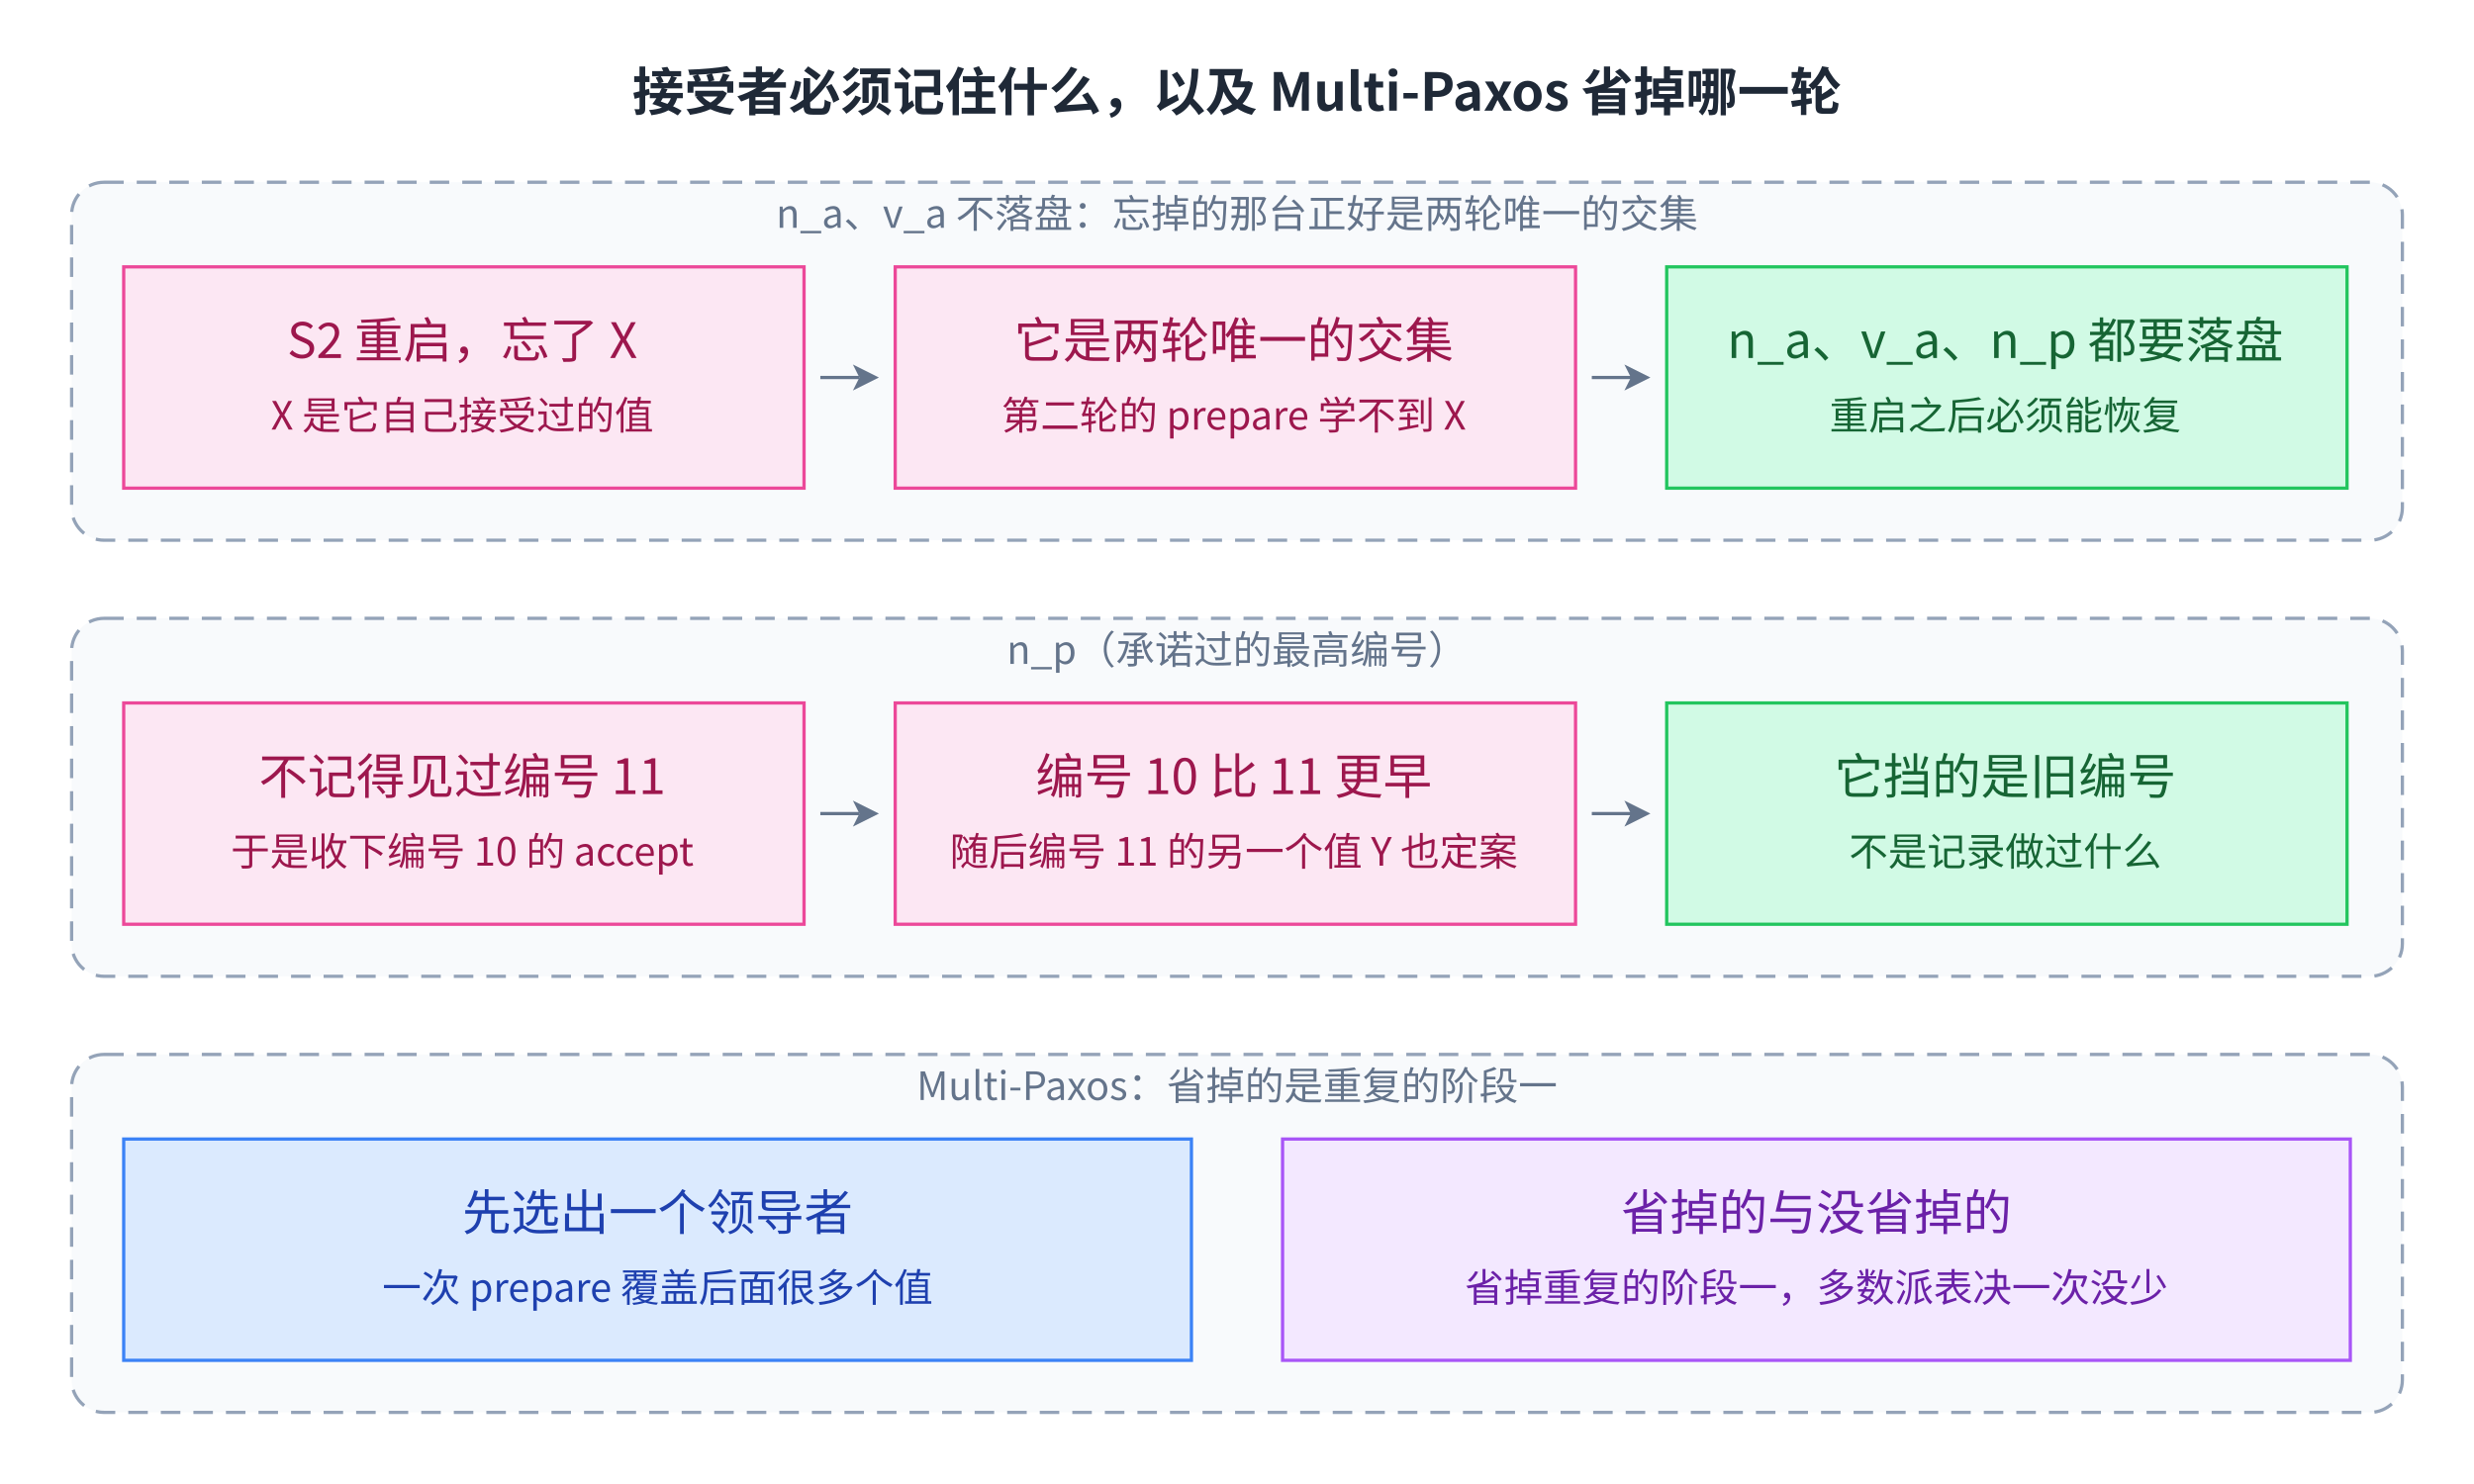
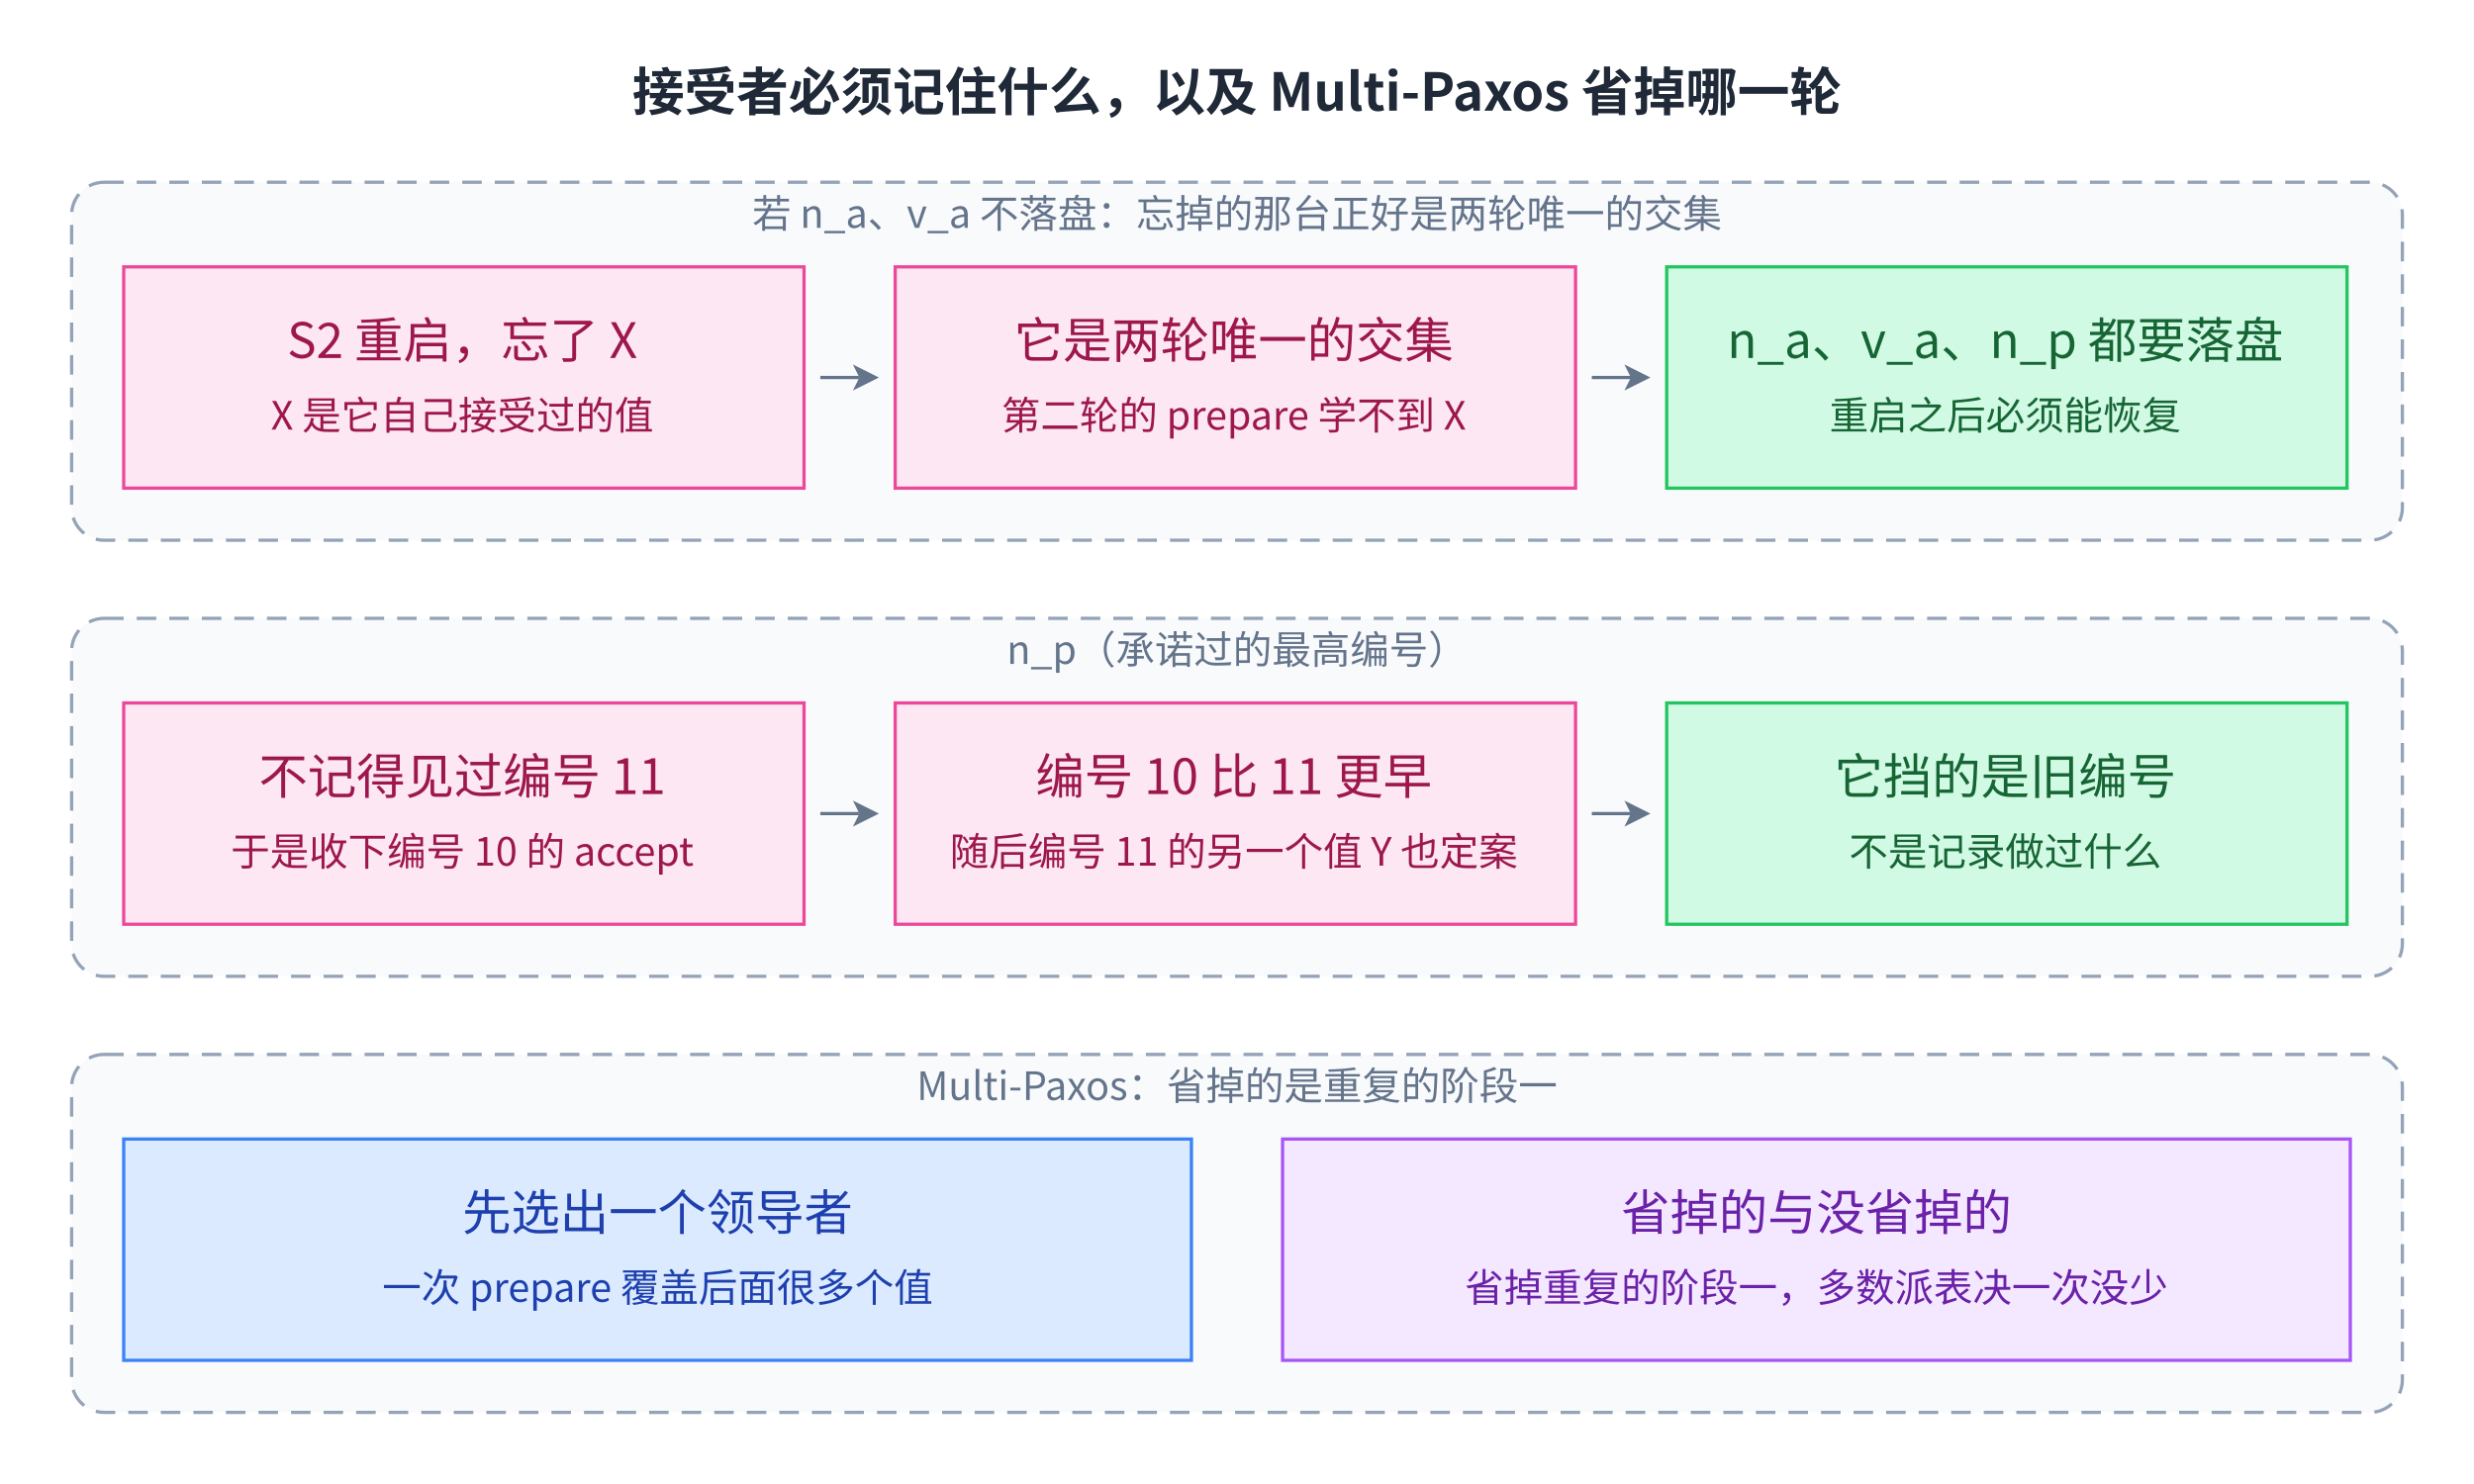
<svg xmlns="http://www.w3.org/2000/svg" viewBox="0 0 760 456" width="760" height="456" role="img" aria-labelledby="fig-paxos-9-title fig-paxos-9-desc">
  <defs>
    <style>
      text { font-family: 'PingFang SC', 'Microsoft YaHei', 'Noto Sans CJK SC', system-ui, sans-serif; }
    </style>
    <marker id="arrow" markerWidth="8" markerHeight="8" refX="2" refY="4" orient="auto" markerUnits="userSpaceOnUse">
      <path d="M0,0 L8,4 L0,8 L2,4 z" fill="#64748b" />
    </marker>
  </defs>
  <rect x="0" y="0" width="760" height="456" fill="#ffffff" />
  <text x="380" y="34" font-size="16" font-weight="600" fill="#1f2937" text-anchor="middle">接受者必须记住什么，以及 Multi-Paxos 省掉哪一轮</text>
  <rect x="22" y="56" width="716" height="110" rx="10" fill="#f8fafc" stroke="#94a3b8" stroke-dasharray="6,4" />
-   <text x="380" y="70" font-size="12" fill="#64748b" text-anchor="middle">n_a、v_a 不落盘：忘掉的那台正好是两轮唯一的交集</text>
+   <text x="380" y="70" font-size="12" fill="#64748b" text-anchor="middle">若 n_a、v_a 不落盘：忘掉的那台正好是两轮唯一的交集</text>
  <rect x="22" y="190" width="716" height="110" rx="10" fill="#f8fafc" stroke="#94a3b8" stroke-dasharray="6,4" />
  <text x="380" y="204" font-size="12" fill="#64748b" text-anchor="middle">n_p（承诺过的最高编号）</text>
  <rect x="22" y="324" width="716" height="110" rx="10" fill="#f8fafc" stroke="#94a3b8" stroke-dasharray="6,4" />
  <text x="380" y="338" font-size="12" fill="#64748b" text-anchor="middle">Multi-Paxos：省掉的是重复的阶段一</text>
  <path d="M252,116 L264,116" fill="none" stroke="#64748b" marker-end="url(#arrow)" />
  <path d="M489,116 L501,116" fill="none" stroke="#64748b" marker-end="url(#arrow)" />
  <path d="M252,250 L264,250" fill="none" stroke="#64748b" marker-end="url(#arrow)" />
  <path d="M489,250 L501,250" fill="none" stroke="#64748b" marker-end="url(#arrow)" />
  <rect x="38" y="82" width="209" height="68" fill="#fce7f3" stroke="#ec4899" />
  <text x="142" y="110" font-size="15" fill="#9d174d" text-anchor="middle">S2 重启，忘了 X</text>
  <text x="142" y="132" font-size="12" fill="#9d174d" text-anchor="middle">X 是它自己接受过的值</text>
  <rect x="275" y="82" width="209" height="68" fill="#fce7f3" stroke="#ec4899" />
  <text x="379" y="110" font-size="15" fill="#9d174d" text-anchor="middle">它是两轮唯一的交集</text>
  <text x="379" y="132" font-size="12" fill="#9d174d" text-anchor="middle">第二轮的 prepare 学不到 X</text>
  <rect x="512" y="82" width="209" height="68" fill="#d1fae5" stroke="#22c55e" />
  <text x="616" y="110" font-size="15" fill="#166534" text-anchor="middle">n_a、v_a、n_p 都要落盘</text>
  <text x="616" y="132" font-size="12" fill="#166534" text-anchor="middle">重启之后必须能恢复</text>
  <rect x="38" y="216" width="209" height="68" fill="#fce7f3" stroke="#ec4899" />
  <text x="142" y="244" font-size="15" fill="#9d174d" text-anchor="middle">不记得见过编号 11</text>
  <text x="142" y="266" font-size="12" fill="#9d174d" text-anchor="middle">于是收下编号 10 的 accept</text>
  <rect x="275" y="216" width="209" height="68" fill="#fce7f3" stroke="#ec4899" />
  <text x="379" y="244" font-size="15" fill="#9d174d" text-anchor="middle">编号 10 比 11 更早</text>
  <text x="379" y="266" font-size="12" fill="#9d174d" text-anchor="middle">随后编号 11 的另一个值 Y 也定案</text>
  <rect x="512" y="216" width="209" height="68" fill="#d1fae5" stroke="#22c55e" />
  <text x="616" y="244" font-size="15" fill="#166534" text-anchor="middle">它挡的是旧编号</text>
  <text x="616" y="266" font-size="12" fill="#166534" text-anchor="middle">不是记录做过什么</text>
  <rect x="38" y="350" width="328" height="68" fill="#dbeafe" stroke="#3b82f6" />
  <text x="202" y="378" font-size="15" fill="#1e40af" text-anchor="middle">先选出一个领导者</text>
  <text x="202" y="400" font-size="12" fill="#1e40af" text-anchor="middle">一次 prepare 覆盖后面很多个值</text>
  <rect x="394" y="350" width="328" height="68" fill="#f3e8ff" stroke="#a855f7" />
  <text x="558" y="378" font-size="15" fill="#6b21a8" text-anchor="middle">省掉的与没省掉的</text>
  <text x="558" y="400" font-size="12" fill="#6b21a8" text-anchor="middle">省掉重复的阶段一，多数派表决一次没少</text>
</svg>
